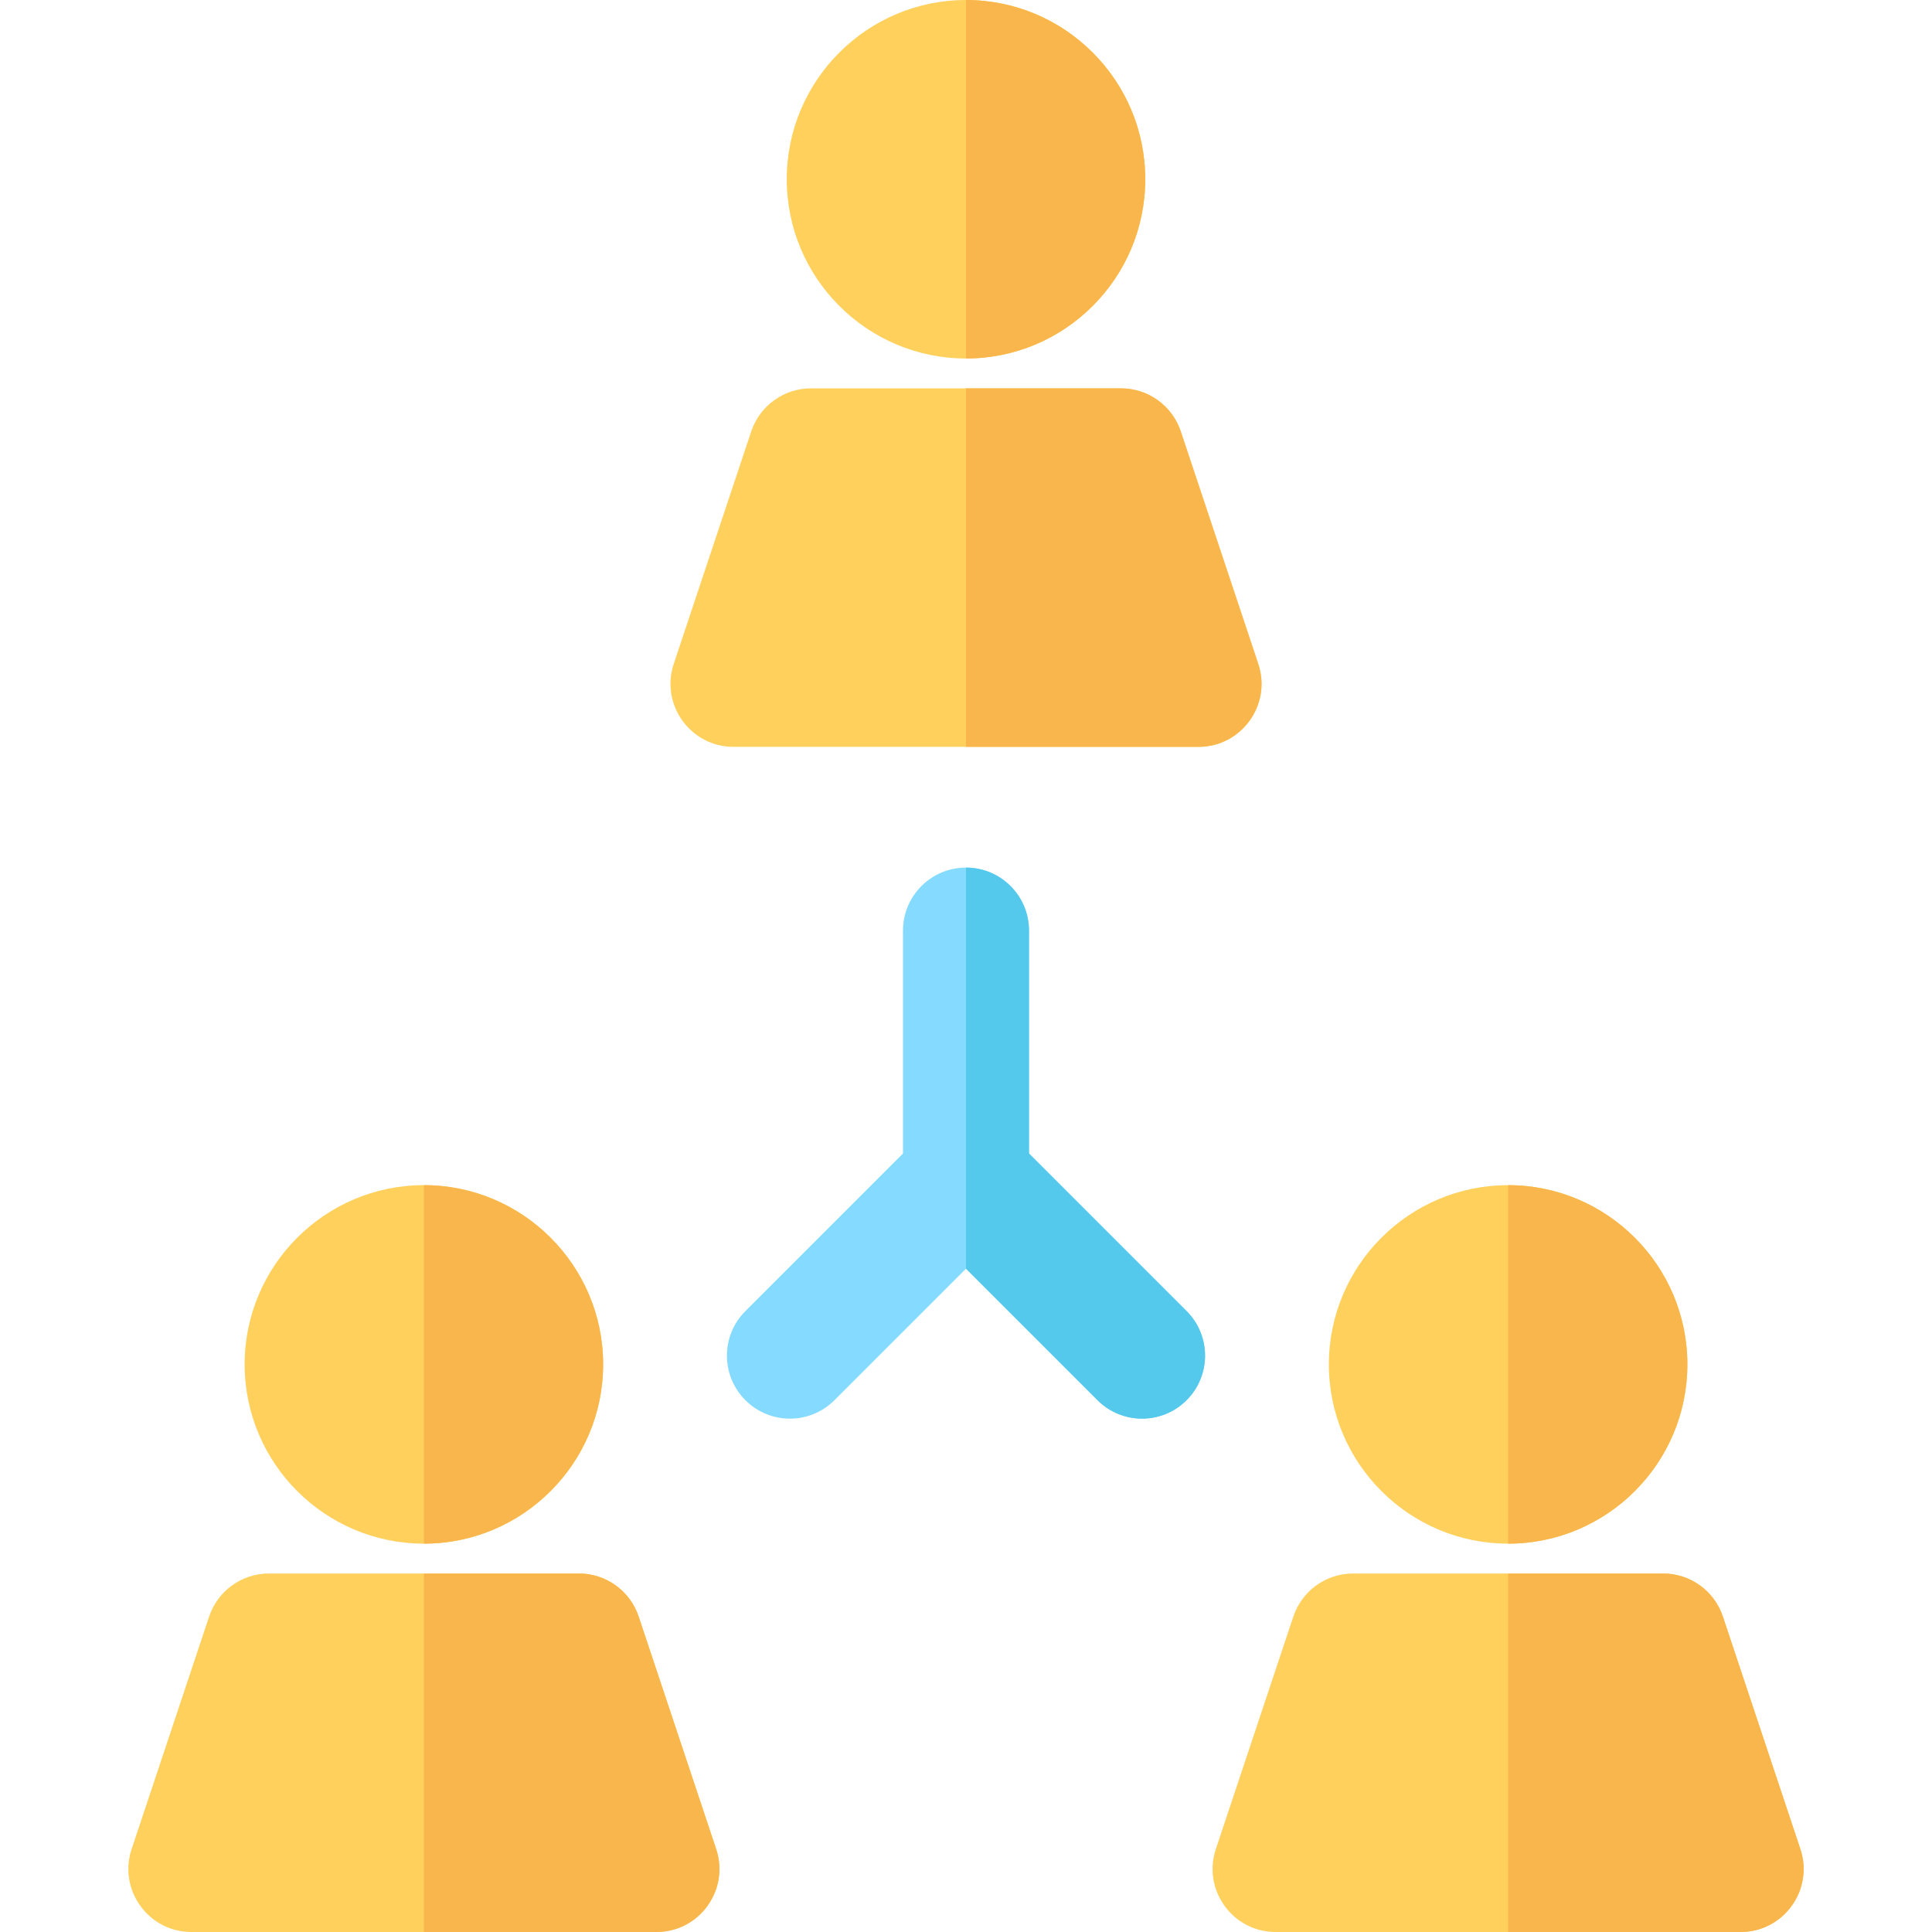
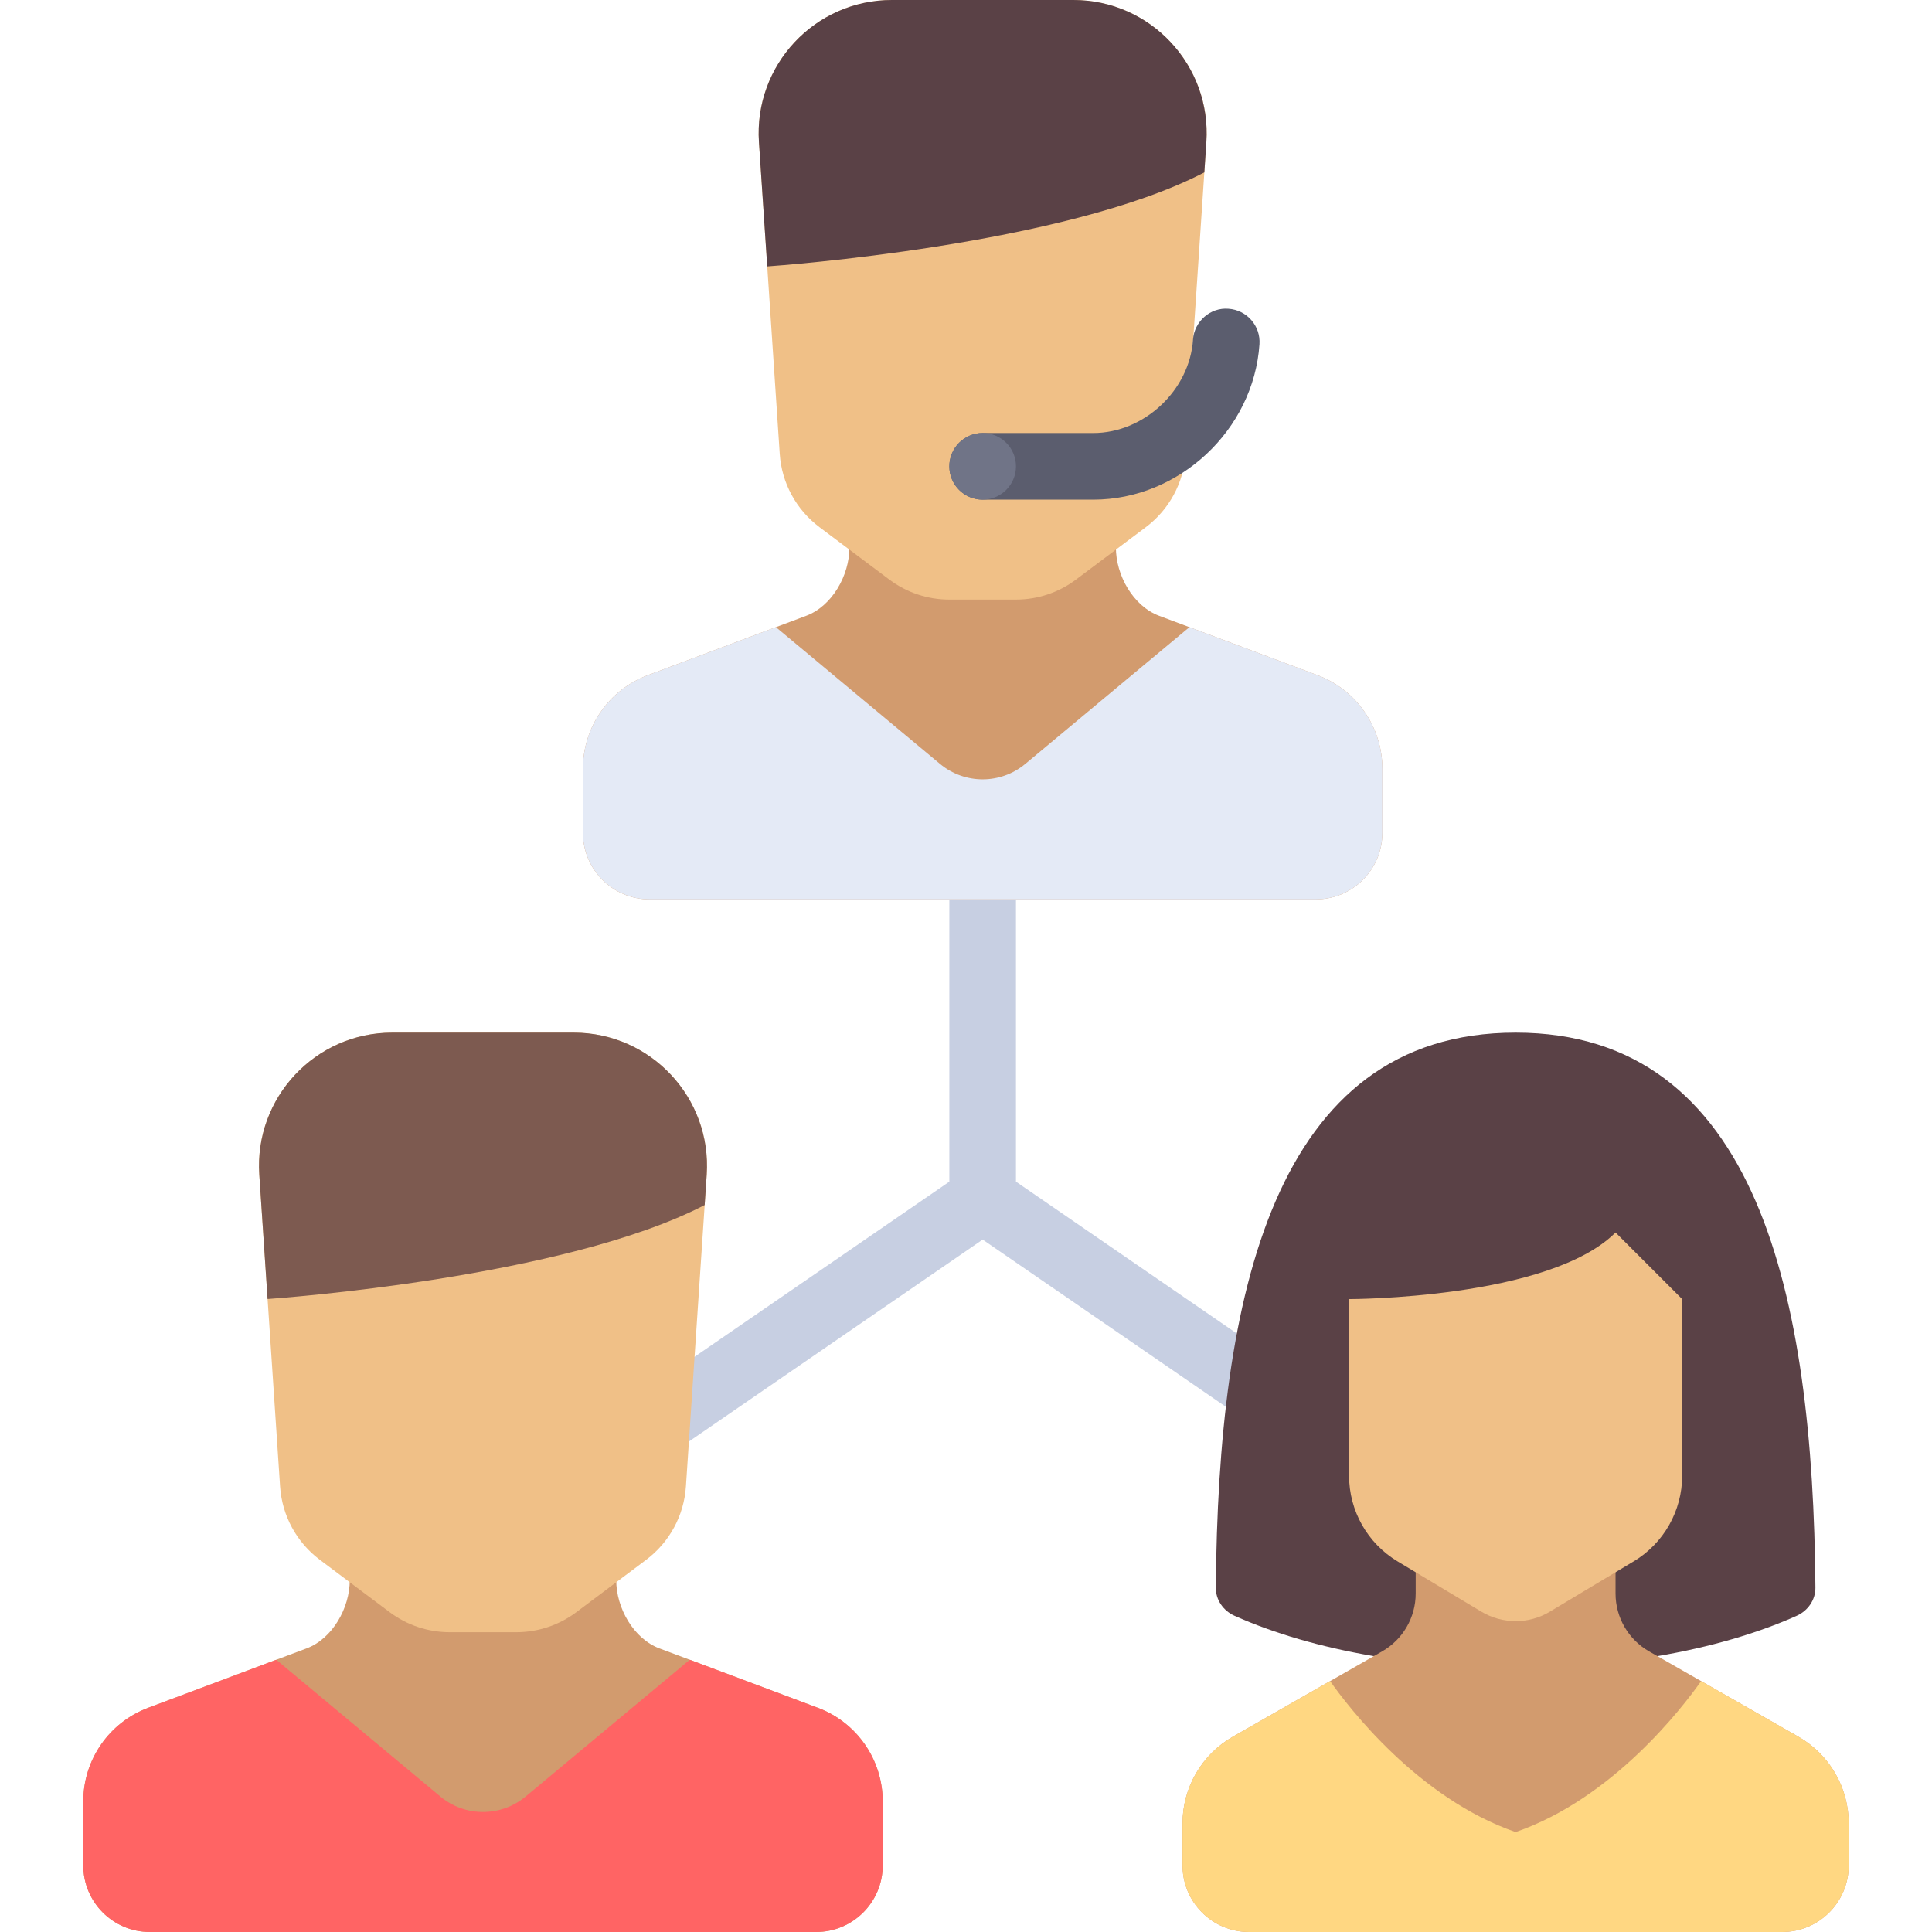
<svg xmlns="http://www.w3.org/2000/svg" height="800px" width="800px" version="1.1" id="Layer_1" viewBox="0 0 512 512" xml:space="preserve">
-   <path style="fill:#84DBFF;" d="M314.459,347.453l-41.766-41.767v-59.067c0-9.22-7.475-16.696-16.696-16.696  c-9.22,0-16.696,7.475-16.696,16.696v59.067l-41.767,41.767c-6.52,6.519-6.52,17.091,0,23.611c6.52,6.52,17.091,6.52,23.611,0  l34.853-34.853l34.852,34.853c6.518,6.521,17.09,6.519,23.611,0C320.983,364.545,320.979,353.973,314.459,347.453z" />
-   <g>
-     <path style="fill:#FFD15C;" d="M256,95.006c-26.193,0-47.504-21.31-47.504-47.504S229.806,0,256,0s47.504,21.31,47.504,47.504   S282.193,95.006,256,95.006z" />
-     <path style="fill:#FFD15C;" d="M317.616,197.921H194.385c-11.382,0-19.44-11.168-15.839-21.975l20.538-61.615   c2.273-6.817,8.653-11.416,15.839-11.416h82.155c7.186,0,13.566,4.599,15.839,11.416l20.538,61.615   C337.053,186.744,329.006,197.921,317.616,197.921z" />
-   </g>
-   <g>
-     <path style="fill:#F8B64C;" d="M256,0v95.006c26.193,0,47.504-21.31,47.504-47.504S282.193,0,256,0z" />
-     <path style="fill:#F8B64C;" d="M333.454,175.947l-20.538-61.615c-2.273-6.817-8.653-11.416-15.839-11.416H256v95.006h61.615   C329.006,197.921,337.053,186.744,333.454,175.947z" />
-   </g>
-   <g>
-     <path style="fill:#FFD15C;" d="M399.666,409.085c-26.193,0-47.505-21.31-47.505-47.504s21.31-47.504,47.505-47.504   c26.194,0,47.504,21.31,47.504,47.504S425.86,409.085,399.666,409.085z" />
-     <path style="fill:#FFD15C;" d="M461.282,512H338.05c-11.382,0-19.44-11.168-15.839-21.975l20.539-61.615   c2.273-6.817,8.653-11.416,15.839-11.416h82.154c7.186,0,13.566,4.599,15.839,11.416l20.539,61.615   C480.719,500.823,472.673,512,461.282,512z" />
-   </g>
-   <g>
-     <path style="fill:#F8B64C;" d="M399.666,314.079v95.006c26.193,0,47.504-21.31,47.504-47.504S425.86,314.079,399.666,314.079z" />
-     <path style="fill:#F8B64C;" d="M477.12,490.025l-20.538-61.615c-2.273-6.817-8.653-11.416-15.839-11.416h-41.077V512h61.615   C472.673,512,480.719,500.823,477.12,490.025z" />
-   </g>
-   <g>
-     <path style="fill:#FFD15C;" d="M112.334,409.085c-26.193,0-47.504-21.31-47.504-47.504s21.31-47.504,47.504-47.504   s47.505,21.31,47.505,47.504S138.527,409.085,112.334,409.085z" />
-     <path style="fill:#FFD15C;" d="M173.949,512H50.719c-11.382,0-19.44-11.168-15.839-21.975l20.539-61.615   c2.273-6.817,8.653-11.416,15.839-11.416h82.154c7.186,0,13.566,4.599,15.839,11.416l20.539,61.615   C193.388,500.823,185.341,512,173.949,512z" />
-   </g>
-   <g>
-     <path style="fill:#F8B64C;" d="M112.335,314.079v95.006c26.193,0,47.504-21.31,47.504-47.504S138.528,314.079,112.335,314.079z" />
-     <path style="fill:#F8B64C;" d="M189.789,490.025l-20.538-61.615c-2.273-6.817-8.653-11.416-15.839-11.416h-41.077V512h61.615   C185.341,512,193.388,500.823,189.789,490.025z" />
-   </g>
-   <path style="fill:#54C9EB;" d="M314.459,347.453l-41.766-41.767v-59.067c0-9.219-7.473-16.693-16.692-16.696v106.292l34.848,34.849  c6.518,6.521,17.09,6.519,23.611,0C320.981,364.546,320.979,353.973,314.459,347.453z" />
+   <polygon style="fill:#C7CFE2;" points="269.241,313.149 269.241,231.724 251.586,231.724 251.586,313.149 175.448,365.494   175.448,385.103 178.089,385.103 260.414,328.505 342.739,385.103 345.379,385.103 345.379,365.494 " />
+   <path style="fill:#D29B6E;" d="M349.161,178.935l-41.981-15.743c-6.891-2.584-11.456-10.73-11.456-18.089h-70.621  c0,7.359-4.565,15.505-11.456,18.089l-41.981,15.743c-10.336,3.876-17.184,13.758-17.184,24.797v16.958  c0,9.751,7.904,17.655,17.655,17.655H348.69c9.751,0,17.655-7.904,17.655-17.655v-16.958  C366.345,192.693,359.497,182.812,349.161,178.935z" />
+   <path style="fill:#E4EAF6;" d="M349.161,178.935l-33.955-12.734l-43.489,36.241c-6.548,5.457-16.058,5.457-22.605,0l-43.489-36.241  l-33.955,12.734c-10.336,3.876-17.184,13.758-17.184,24.797v16.958c0,9.751,7.904,17.655,17.655,17.655H348.69  c9.751,0,17.655-7.904,17.655-17.655v-16.958C366.345,192.693,359.497,182.812,349.161,178.935z" />
+   <path style="fill:#F0C087;" d="M319.697,37.66l-5.508,82.624c-0.513,7.701-4.361,14.794-10.535,19.425L285.131,153.6  c-4.584,3.438-10.159,5.297-15.89,5.297h-17.655c-5.73,0-11.306-1.858-15.89-5.297l-18.522-13.892  c-6.174-4.63-10.022-11.724-10.535-19.425l-5.508-82.624C199.773,17.279,215.938,0,236.363,0h48.1  C304.889,0,321.055,17.279,319.697,37.66z" />
+   <path style="fill:#5B5D6E;" d="M289.732,132.414h-29.319c-4.879,0-8.828-3.953-8.828-8.828c0-4.875,3.948-8.828,8.828-8.828h29.319  c13.431,0,25.535-11.319,26.422-24.719c0.319-4.862,4.638-8.621,9.397-8.22c4.862,0.323,8.543,4.526,8.224,9.393  C332.258,113.931,312.509,132.414,289.732,132.414z" />
+   <path style="fill:#5A4146;" d="M284.463,0h-48.1c-20.426,0-36.591,17.279-35.232,37.658l2.196,32.941  c3.036-0.209,78.753-5.652,115.833-24.909l0.535-8.032C321.055,17.279,304.891,0,284.463,0z" />
+   <circle style="fill:#707487;" cx="260.414" cy="123.586" r="8.828" />
+   <path style="fill:#D29B6E;" d="M216.747,452.59l-41.981-15.743c-6.891-2.584-11.456-10.73-11.456-18.089H92.69  c0,7.359-4.565,15.505-11.456,18.089L39.253,452.59c-10.336,3.876-17.184,13.758-17.184,24.797v16.958  c0,9.751,7.904,17.655,17.655,17.655h176.552c9.751,0,17.655-7.904,17.655-17.655v-16.958  C233.931,466.348,227.083,456.467,216.747,452.59z" />
+   <path style="fill:#FF6464;" d="M216.747,452.59l-33.955-12.733l-43.489,36.241c-6.548,5.457-16.058,5.457-22.605,0l-43.489-36.241  L39.253,452.59c-10.336,3.876-17.184,13.758-17.184,24.797v16.958c0,9.751,7.904,17.655,17.655,17.655h176.552  c9.751,0,17.655-7.904,17.655-17.655v-16.958C233.931,466.348,227.083,456.467,216.747,452.59z" />
+   <path style="fill:#F0C087;" d="M187.283,311.315l-5.508,82.624c-0.513,7.701-4.361,14.794-10.535,19.425l-18.522,13.891  c-4.584,3.438-10.159,5.297-15.89,5.297h-17.655c-5.73,0-11.306-1.858-15.89-5.297L84.76,413.363  c-6.174-4.63-10.022-11.724-10.535-19.425l-5.508-82.624c-1.358-20.38,14.807-37.659,35.232-37.659h48.1  C172.476,273.655,188.641,290.934,187.283,311.315z" />
+   <path style="fill:#7D5A50;" d="M152.05,273.655H103.95c-20.426,0-36.591,17.279-35.232,37.658l2.196,32.941  c3.036-0.209,78.753-5.652,115.833-24.909l0.535-8.032C188.641,290.934,172.477,273.655,152.05,273.655z" />
+   <path style="fill:#5A4146;" d="M401.655,273.655c-64.249,0-78.854,69.988-79.448,147.096c-0.024,3.209,1.942,6.098,4.956,7.448  c10.321,4.623,22.833,8.292,36.796,10.676l75.176,0.038c14.05-2.383,26.639-6.067,37.013-10.713c3.013-1.351,4.98-4.239,4.956-7.448  C480.509,343.644,465.905,273.655,401.655,273.655z" />
+   <path style="fill:#D29B6E;" d="M489.931,494.345v-11.114c0-9.504-5.092-18.279-13.344-22.994l-39.554-22.602  c-5.501-3.144-8.896-8.993-8.896-15.329v-16.237h-52.966v16.237c0,6.336-3.395,12.185-8.896,15.329l-39.554,22.602  c-8.249,4.715-13.342,13.49-13.342,22.994v11.114c0,9.751,7.904,17.655,17.655,17.655h141.241  C482.027,512,489.931,504.096,489.931,494.345z" />
+   <path style="fill:#F0C087;" d="M445.793,344.276v46.798c0,9.302-4.881,17.922-12.857,22.709l-22.197,13.319  c-5.591,3.354-12.576,3.354-18.167,0l-22.197-13.319c-7.977-4.786-12.857-13.407-12.857-22.709v-46.798c0,0,52.966,0,70.621-17.655  L445.793,344.276z" />
+   <path style="fill:#FFD782;" d="M476.588,460.237l-25.77-14.726c-4.868,6.908-23.315,31.06-49.163,40.006  c-25.848-8.946-44.295-33.098-49.163-40.006l-25.77,14.726c-8.25,4.715-13.343,13.49-13.343,22.994v11.114  c0,9.751,7.904,17.655,17.655,17.655h141.241c9.751,0,17.655-7.904,17.655-17.655v-11.114  C489.931,473.727,484.839,464.952,476.588,460.237z" />
</svg>
